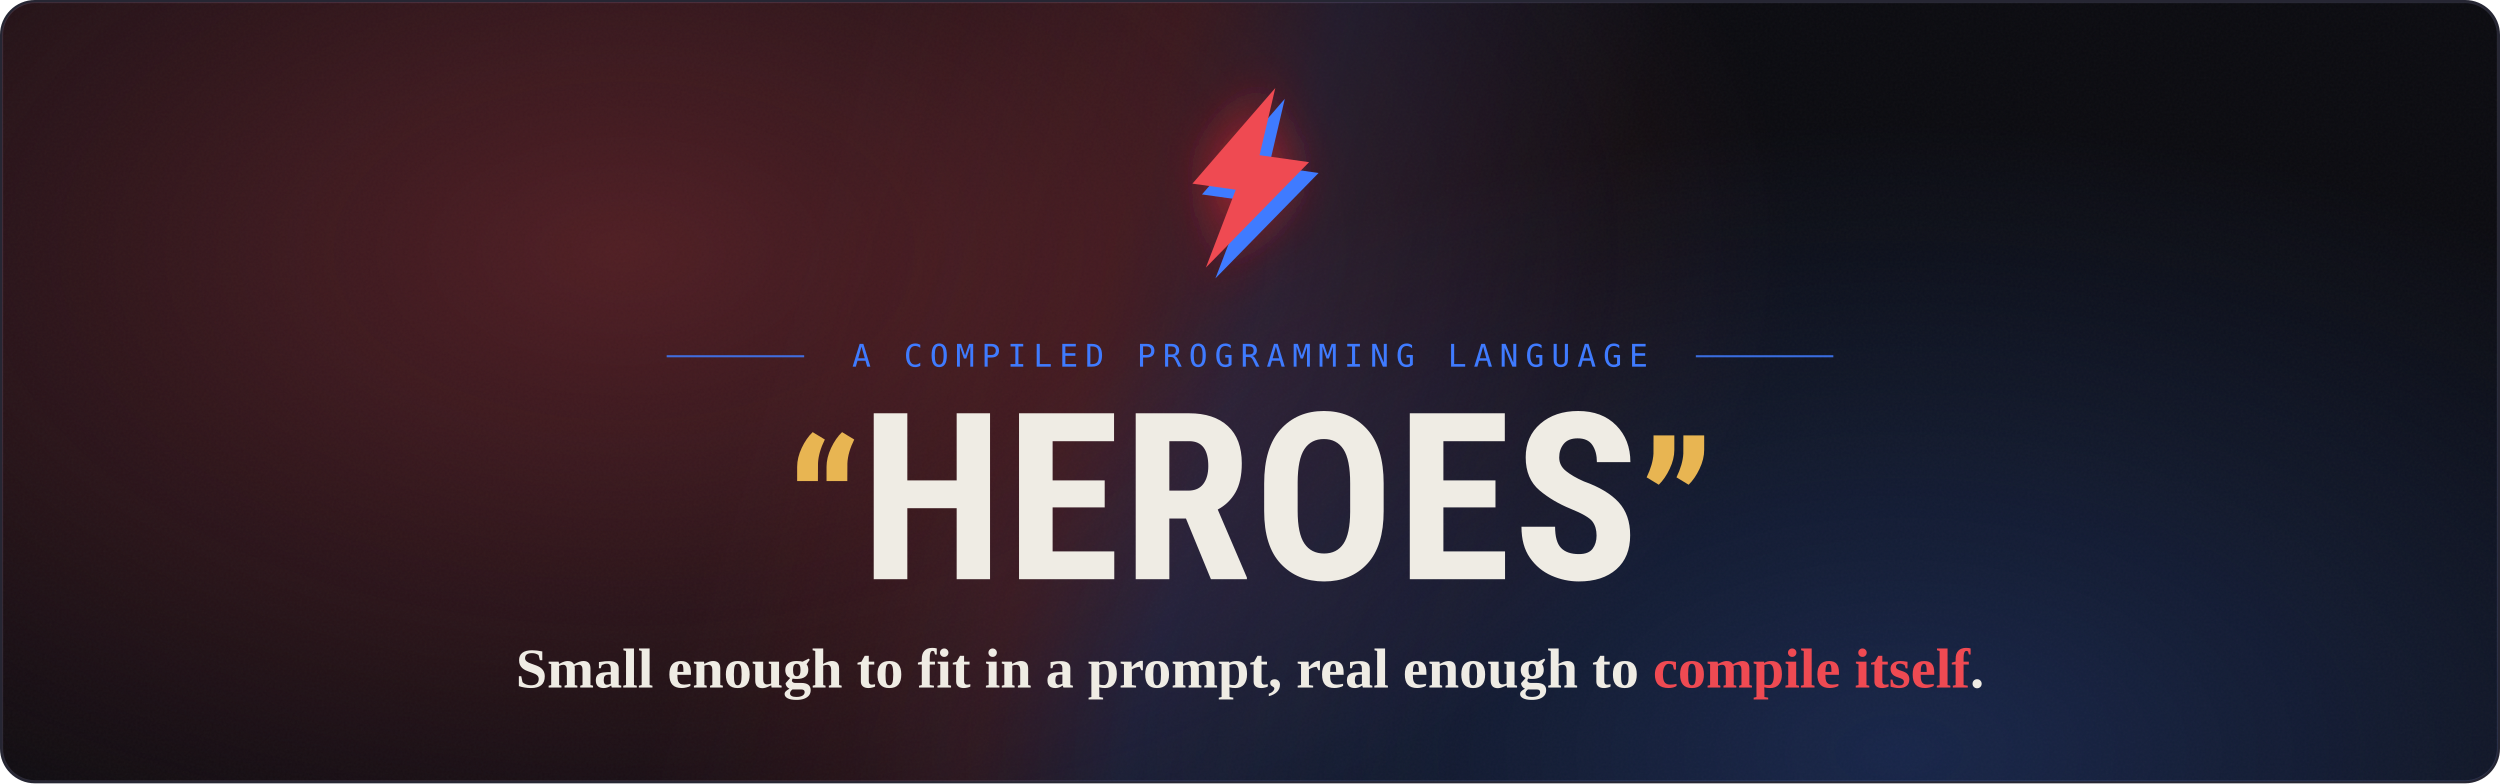
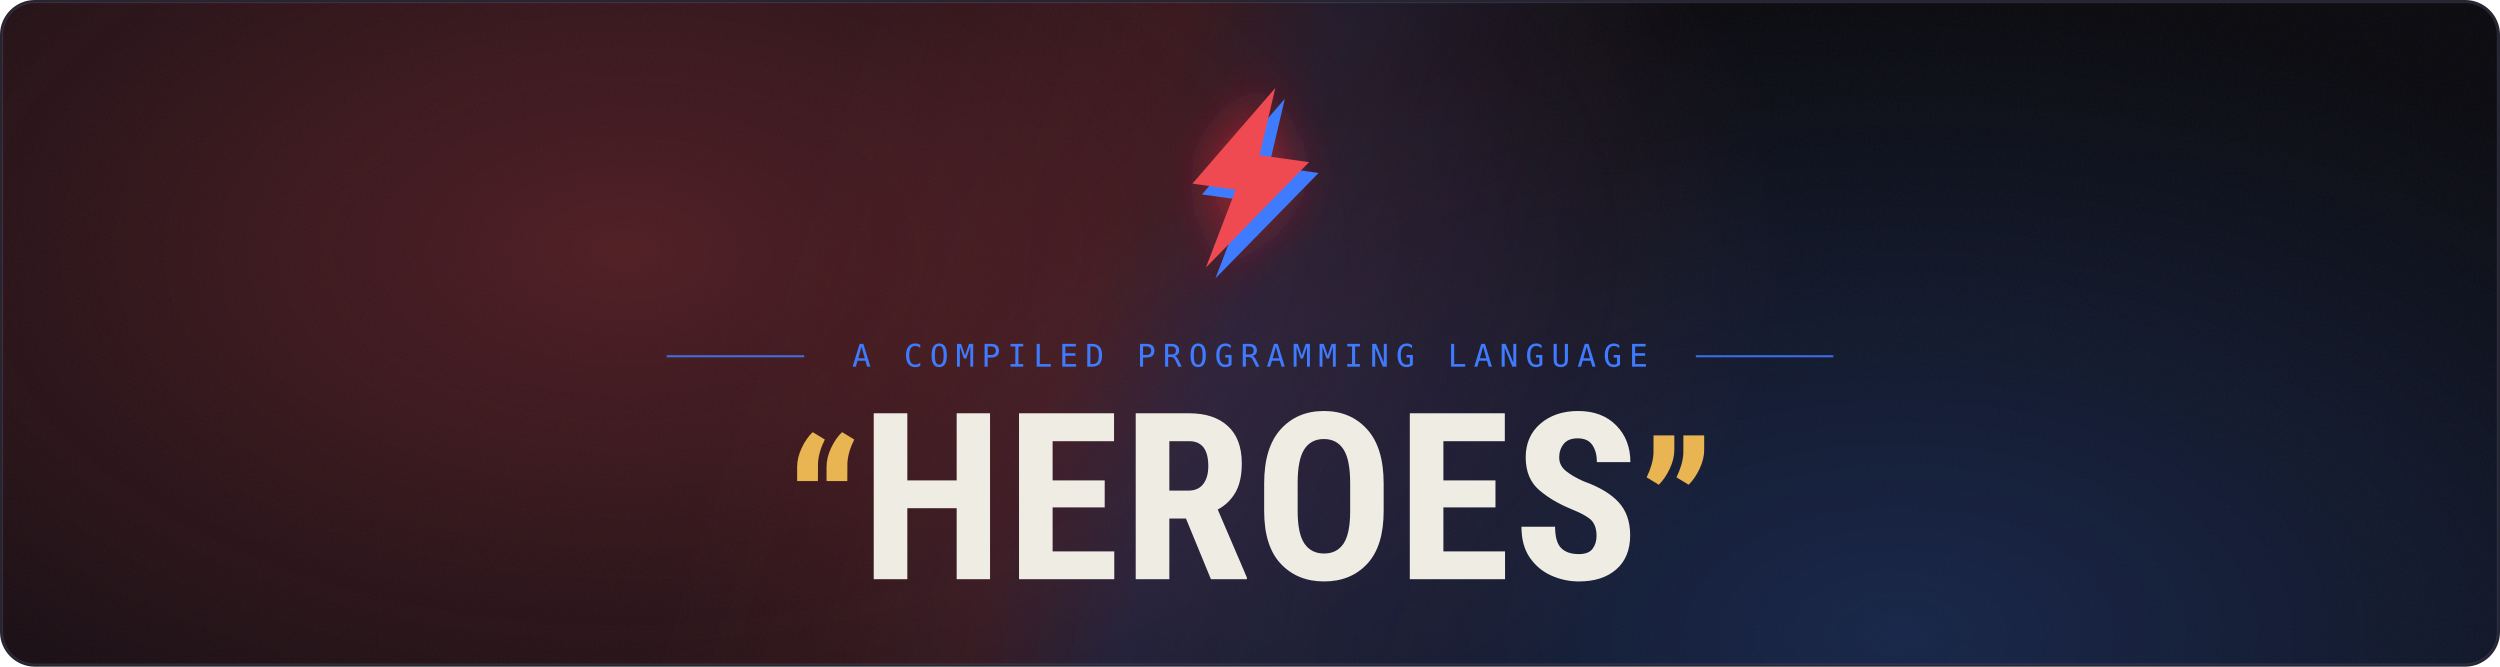
- <svg xmlns="http://www.w3.org/2000/svg" viewBox="0 0 1200 376" width="1200" height="376" role="img" aria-label="Heroes, a compiled programming language. Small enough to fit in a prompt, real enough to compile itself.">
+ <svg xmlns="http://www.w3.org/2000/svg" viewBox="0 0 1200 320" width="1200" height="320" role="img" aria-label="Heroes, a compiled programming language.">
  <style>
    .plate  { fill: #0b0b10; stroke: #262633; stroke-width: 1.5; }
    .fg     { fill: #efece4; }
-     .dim    { fill: #9d998f; }
    .blue   { fill: #3f7bff; }
    .red    { fill: #ef4a52; }
    .gold   { fill: #e8b552; }
    .rule-blue { stroke: #3f7bff; }
    .cond   { font-family: 'Avenir Next Condensed','HelveticaNeue-CondensedBold','Helvetica Neue','Roboto Condensed','Arial Narrow',sans-serif; font-weight: 700; }
    .mono   { font-family: ui-monospace,'SF Mono',Menlo,monospace; }
-     .serif  { font-family: Georgia,'Iowan Old Style','Times New Roman',serif; font-weight: 700; }
    .kicker { font-size: 15px; letter-spacing: 3.4px; }
    .title  { font-size: 112px; letter-spacing: 1px; }
    .quote  { font-size: 92px; }
-     .promise{ font-size: 27px; }
  </style>
  <defs>
    <clipPath id="plateClip">
-       <rect x="1" y="1" width="1198" height="374" rx="16" />
+       <rect x="1" y="1" width="1198" height="318" rx="16" />
    </clipPath>
    <radialGradient id="washRed">
      <stop offset="0" stop-color="#ef4a52" stop-opacity="0.30" />
      <stop offset="1" stop-color="#ef4a52" stop-opacity="0" />
    </radialGradient>
    <radialGradient id="washBlue">
      <stop offset="0" stop-color="#3f7bff" stop-opacity="0.24" />
      <stop offset="1" stop-color="#3f7bff" stop-opacity="0" />
    </radialGradient>
    <linearGradient id="beam" x1="0" y1="0.04" x2="1" y2="0.13">
      <stop offset="0.34" stop-color="#ef4a52" stop-opacity="0" />
      <stop offset="0.47" stop-color="#ef4a52" stop-opacity="0.09" />
      <stop offset="0.53" stop-color="#3f7bff" stop-opacity="0.09" />
      <stop offset="0.66" stop-color="#3f7bff" stop-opacity="0" />
    </linearGradient>
    <filter id="grain">
      <feTurbulence type="fractalNoise" baseFrequency="0.85" numOctaves="3" stitchTiles="stitch" />
    </filter>
    <filter id="glow" x="-70%" y="-70%" width="240%" height="240%">
      <feGaussianBlur stdDeviation="9" result="b" />
      <feColorMatrix in="b" type="matrix" values="1 0 0 0 0  0 0.29 0 0 0  0 0 0.32 0 0  0 0 0 0.75 0" />
    </filter>
  </defs>
-   <rect class="plate" x="0.75" y="0.75" width="1198.5" height="374.5" rx="16" />
+   <rect class="plate" x="0.75" y="0.75" width="1198.5" height="318.5" rx="16" />
  <g clip-path="url(#plateClip)">
    <ellipse cx="300" cy="120" rx="560" ry="330" fill="url(#washRed)" />
-     <ellipse cx="910" cy="360" rx="500" ry="300" fill="url(#washBlue)" />
-     <rect x="0" y="0" width="1200" height="376" fill="url(#beam)" />
-     <rect x="0" y="0" width="1200" height="376" filter="url(#grain)" opacity="0.035" />
+     <ellipse cx="910" cy="304" rx="500" ry="300" fill="url(#washBlue)" />
+     <rect x="0" y="0" width="1200" height="320" fill="url(#beam)" />
+     <rect x="0" y="0" width="1200" height="320" filter="url(#grain)" opacity="0.035" />
  </g>
  <g transform="translate(568 33) rotate(8) scale(1.5)">
    <path class="red" d="M 30 2 L8 36 h14 L16 62 L44 24 h-16 z" filter="url(#glow)" opacity="1" />
    <path class="blue" d="M 30 2 L8 36 h14 L16 62 L44 24 h-16 z" transform="translate(3.5 3)" />
    <path class="red" d="M 30 2 L8 36 h14 L16 62 L44 24 h-16 z" />
  </g>
  <line x1="320" y1="171" x2="386" y2="171" stroke-width="1" opacity="0.85" class="rule-blue" />
  <line x1="814" y1="171" x2="880" y2="171" stroke-width="1" opacity="0.85" class="rule-blue" />
  <text class="mono kicker blue" x="600" y="176" text-anchor="middle">A COMPILED PROGRAMMING LANGUAGE</text>
  <text class="cond title fg" x="600" y="278" text-anchor="middle">
    <tspan class="gold quote">“</tspan>HEROES<tspan class="gold quote">”</tspan>
  </text>
-   <text class="serif promise fg" x="600" y="330" text-anchor="middle">Small enough to fit in a prompt, real enough to <tspan class="red">compile itself</tspan>.</text>
</svg>
